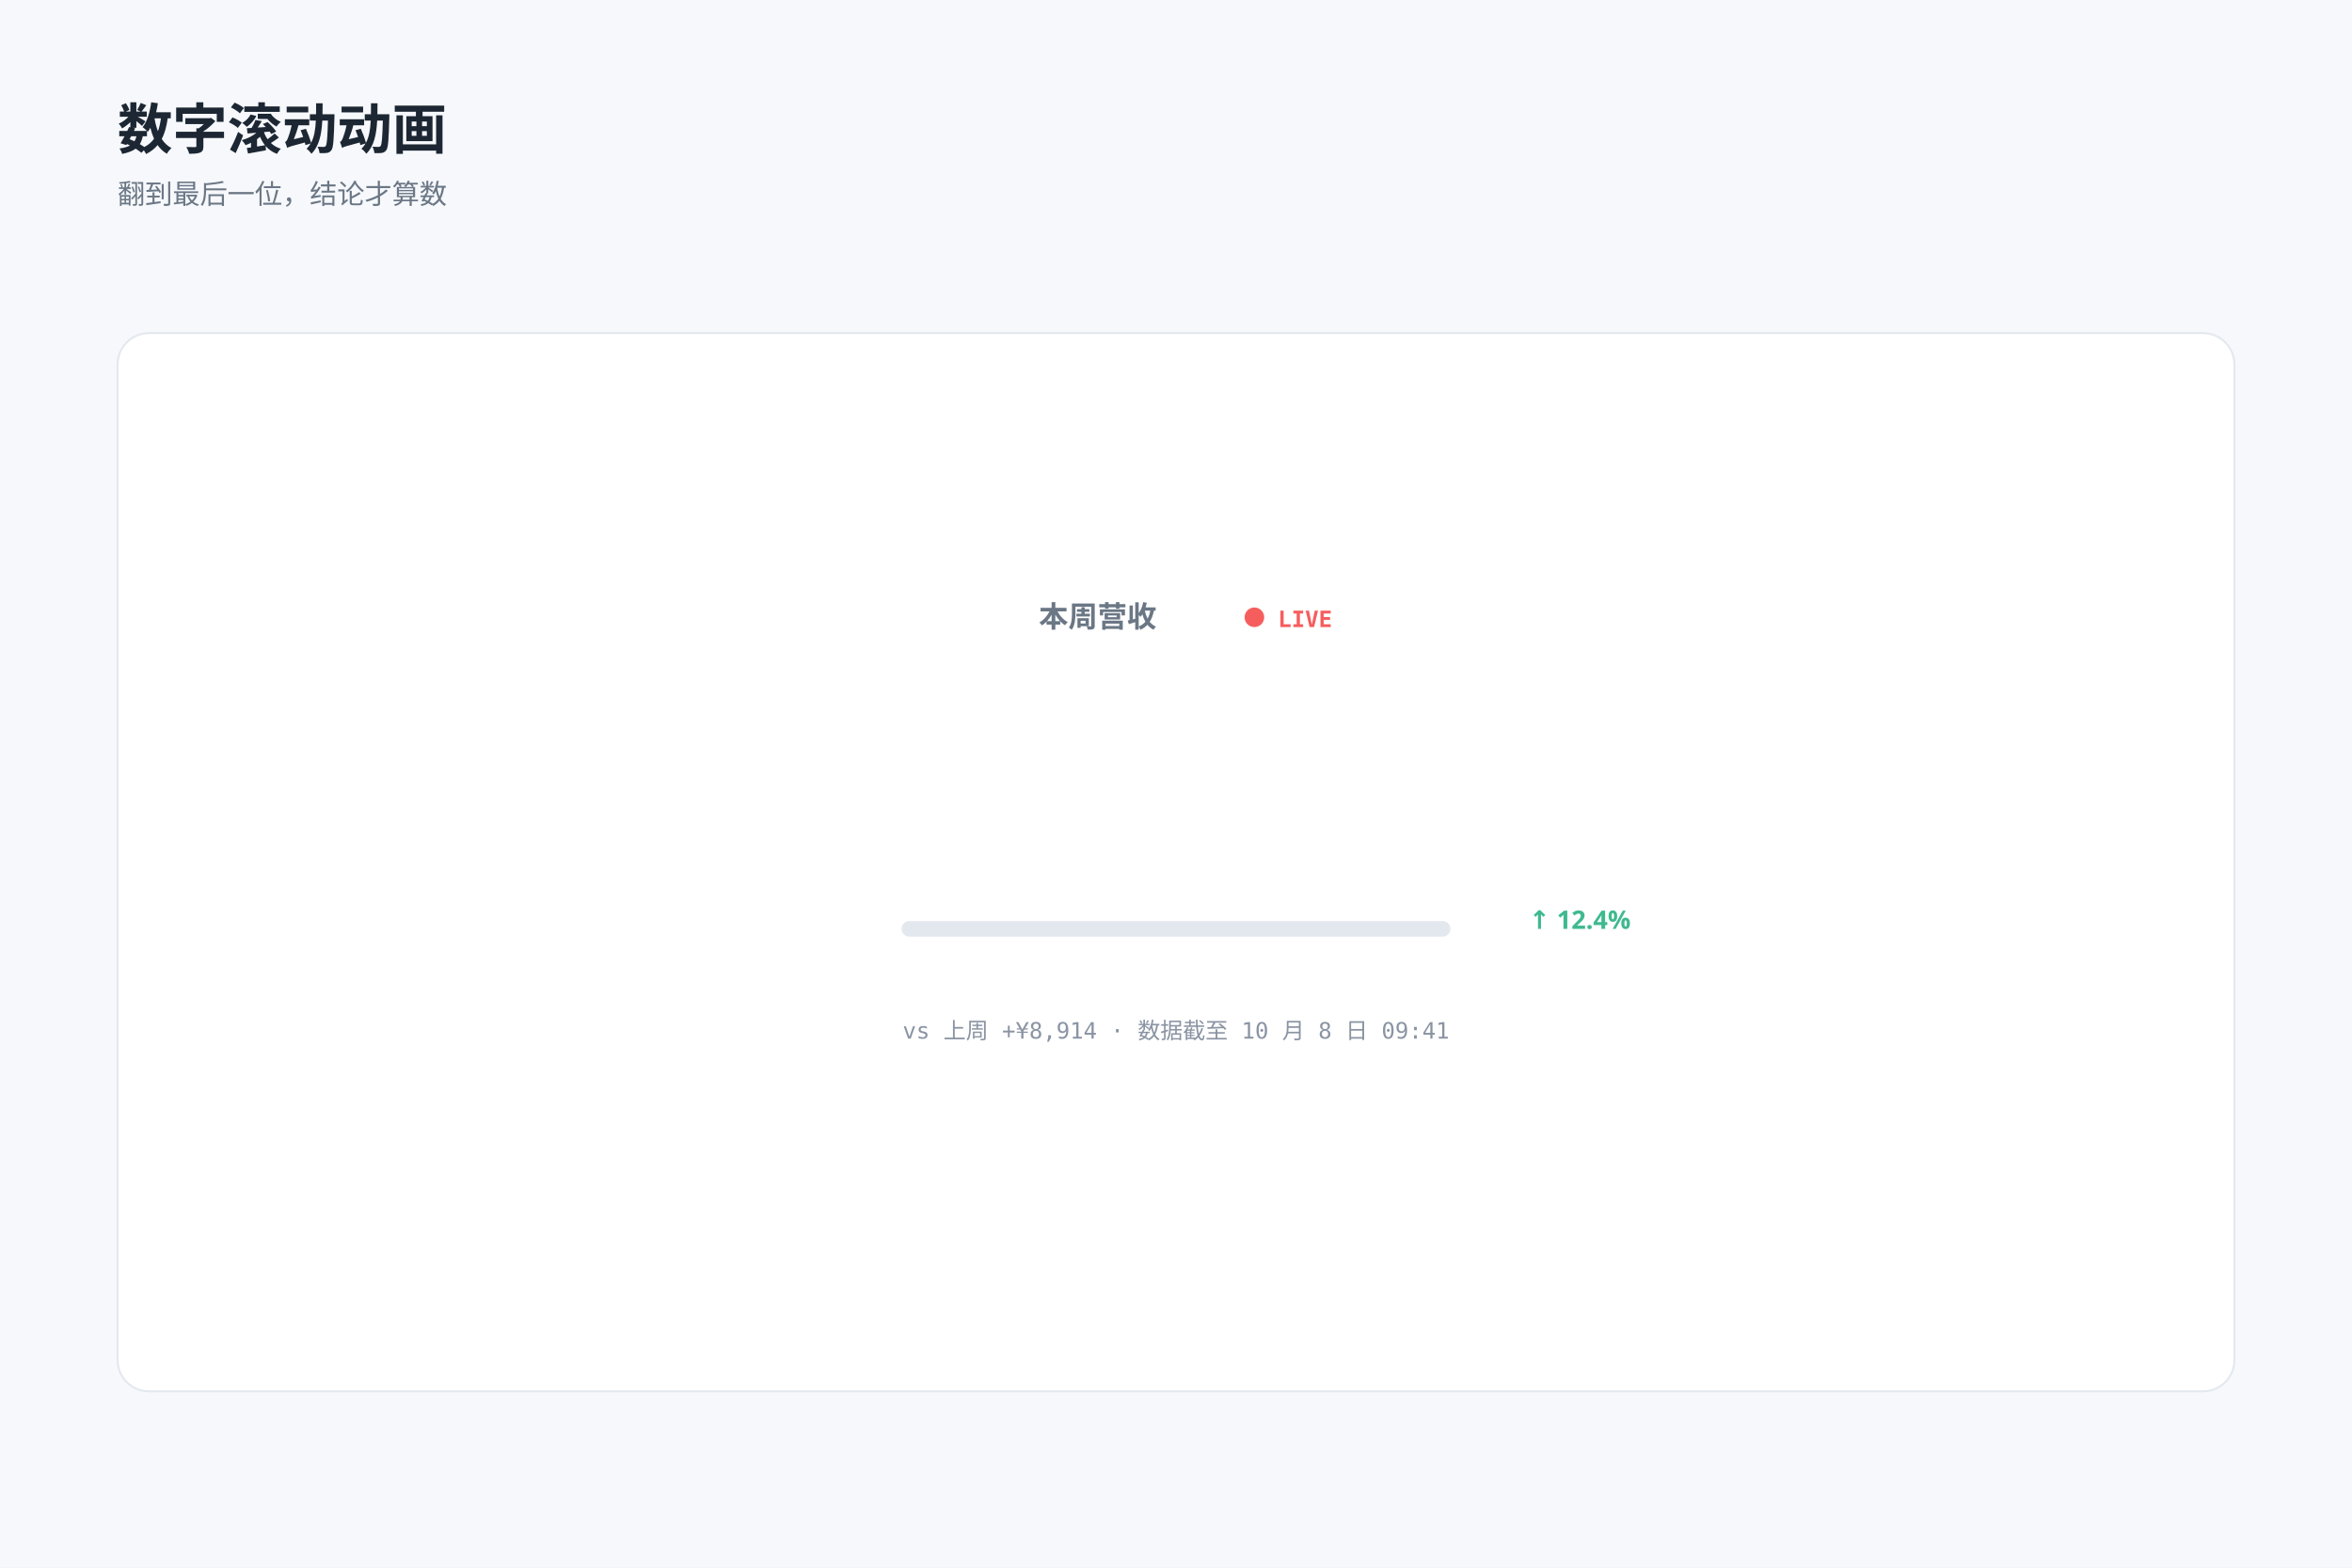
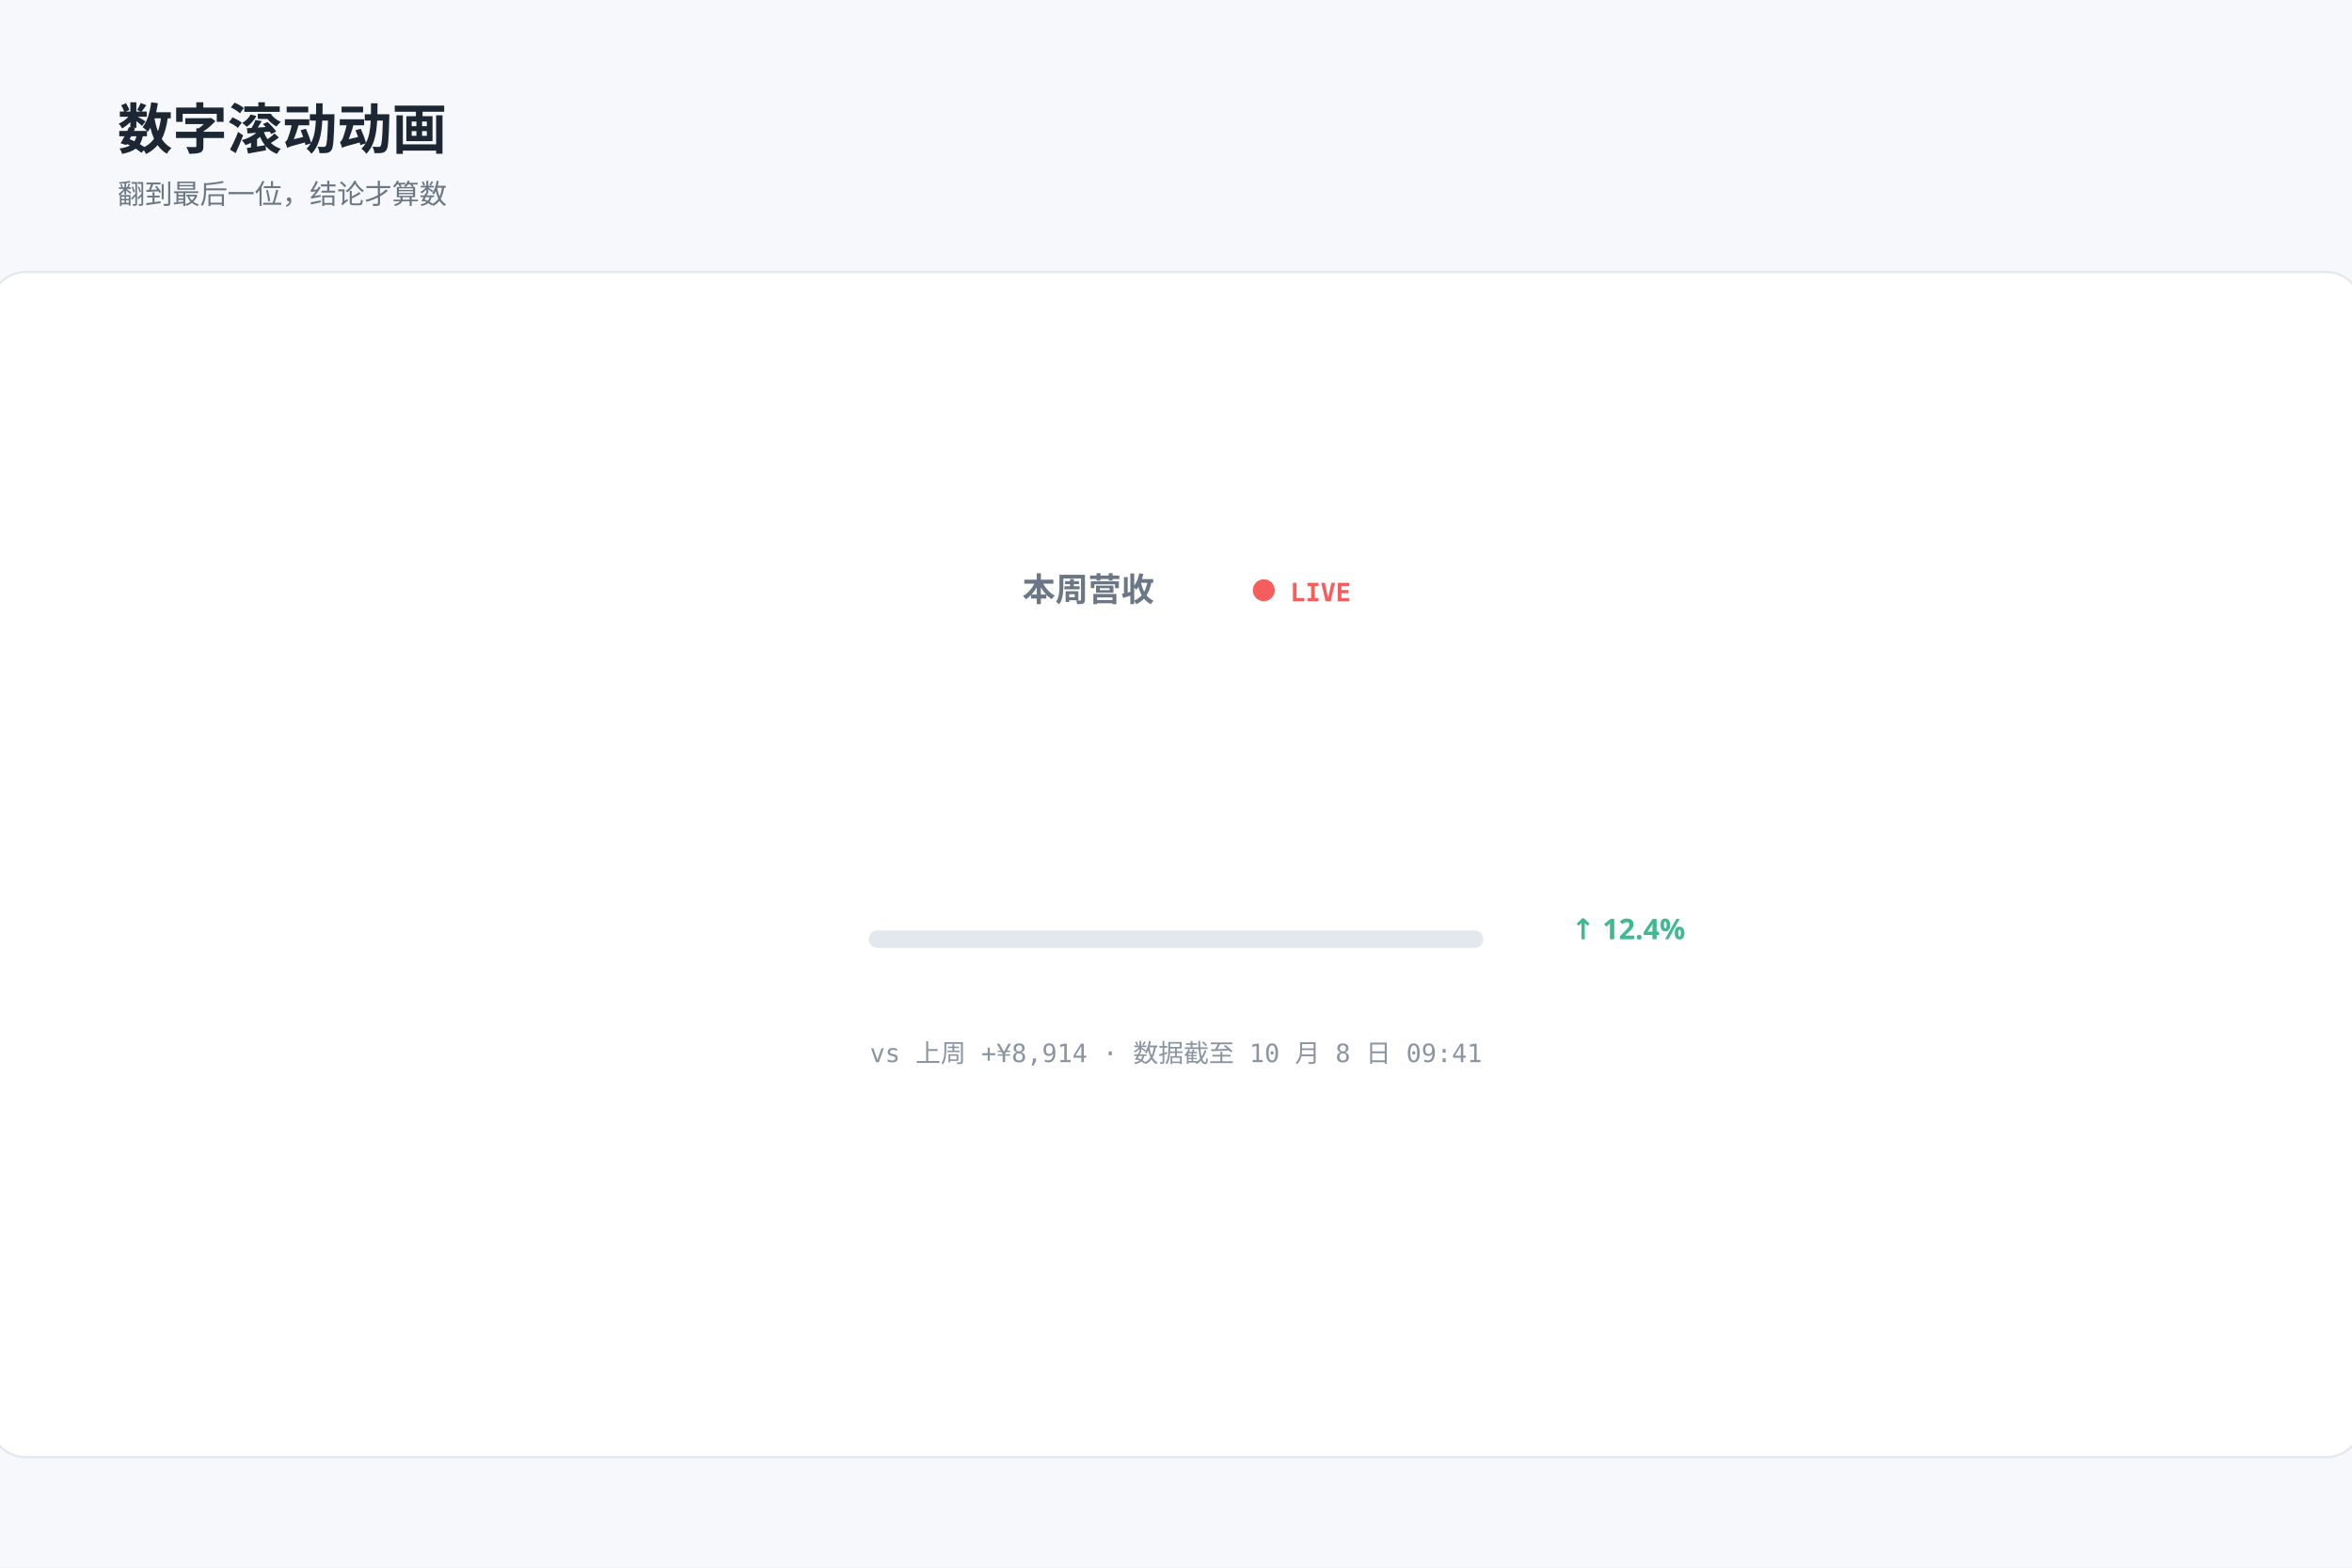
<svg xmlns="http://www.w3.org/2000/svg" width="1200" height="800" viewBox="0 0 1200 800" font-family="PingFang SC, Hiragino Sans GB, Microsoft YaHei, sans-serif">
  <rect width="1200" height="800" fill="#f6f8fb" />
  <text x="60" y="76" font-size="28" font-weight="700" fill="#1c2733">数字滚动动画</text>
  <text x="60" y="104" font-size="14" fill="#6b7785">翻到最后一位，结论才算数</text>
-   <g>
-     <rect x="60" y="170" width="1080" height="540" rx="16" fill="#ffffff" stroke="#e3e8ef" />
-     <text x="560" y="320" font-size="15" fill="#6b7785" text-anchor="middle" font-weight="600">本周营收</text>
-     <circle cx="640" cy="315" r="5" fill="#f65e5e">
-       <animate attributeName="opacity" values="1;0.15;1" dur="0.9s" repeatCount="indefinite" />
-     </circle>
-     <text x="652" y="320" font-size="11.5" fill="#f65e5e" text-anchor="start" font-weight="800" font-family="SFMono-Regular, Menlo, monospace">LIVE</text>
-     <text x="600" y="430" font-size="68" font-weight="800" fill="#1c2733" text-anchor="middle" opacity="0">
-       <animate attributeName="opacity" values="0;0;1;1;0;0" keyTimes="0;0.000;0.012;0.067;0.092;1" dur="6.5s" repeatCount="indefinite" />¥0</text>
-     <text x="600" y="430" font-size="68" font-weight="800" fill="#1c2733" text-anchor="middle" opacity="0">
-       <animate attributeName="opacity" values="0;0;1;1;0;0" keyTimes="0;0.067;0.079;0.134;0.159;1" dur="6.5s" repeatCount="indefinite" />¥8,914</text>
-     <text x="600" y="430" font-size="68" font-weight="800" fill="#1c2733" text-anchor="middle" opacity="0">
-       <animate attributeName="opacity" values="0;0;1;1;0;0" keyTimes="0;0.134;0.146;0.201;0.226;1" dur="6.5s" repeatCount="indefinite" />¥21,376</text>
-     <text x="600" y="430" font-size="68" font-weight="800" fill="#1c2733" text-anchor="middle" opacity="0">
-       <animate attributeName="opacity" values="0;0;1;1;0;0" keyTimes="0;0.201;0.213;0.269;0.294;1" dur="6.5s" repeatCount="indefinite" />¥35,402</text>
-     <text x="600" y="430" font-size="68" font-weight="800" fill="#1c2733" text-anchor="middle" opacity="0">
-       <animate attributeName="opacity" values="0;0;1;1;0;0" keyTimes="0;0.269;0.281;0.336;0.361;1" dur="6.5s" repeatCount="indefinite" />¥49,183</text>
-     <text x="600" y="430" font-size="68" font-weight="800" fill="#1c2733" text-anchor="middle" opacity="0">
-       <animate attributeName="opacity" values="0;0;1;1;0;0" keyTimes="0;0.336;0.348;0.403;0.428;1" dur="6.5s" repeatCount="indefinite" />¥61,027</text>
-     <text x="600" y="430" font-size="68" font-weight="800" fill="#1c2733" text-anchor="middle" opacity="0">
-       <animate attributeName="opacity" values="0;0;1;1;0;0" keyTimes="0;0.403;0.415;0.470;0.495;1" dur="6.5s" repeatCount="indefinite" />¥71,560</text>
-     <text x="600" y="430" font-size="68" font-weight="800" fill="#1c2733" text-anchor="middle" opacity="0">
-       <animate attributeName="opacity" values="0;0;1;1;0;0" keyTimes="0;0.470;0.482;0.537;0.562;1" dur="6.5s" repeatCount="indefinite" />¥79,488</text>
-     <text x="600" y="430" font-size="68" font-weight="800" fill="#1c2733" text-anchor="middle" opacity="0">
-       <animate attributeName="opacity" values="0;0;1;1;0;0" keyTimes="0;0.537;0.549;0.604;0.629;1" dur="6.5s" repeatCount="indefinite" />¥82,731</text>
-     <text x="600" y="430" font-size="68" font-weight="800" fill="#1c2733" text-anchor="middle" opacity="0">
-       <animate attributeName="opacity" values="0;0;1;1;0;0" keyTimes="0;0.604;0.616;0.671;0.696;1" dur="6.5s" repeatCount="indefinite" />¥83,904</text>
-     <text x="600" y="430" font-size="68" font-weight="800" fill="#4f8ef7" text-anchor="middle" opacity="0">
-       <animate attributeName="opacity" values="0;0;1;1;0;0" keyTimes="0;0.671;0.683;0.930;0.955;1" dur="6.5s" repeatCount="indefinite" />¥84,257</text>
-     <rect x="460" y="470" width="280" height="8" rx="4" fill="#e3e8ef" />
-     <rect x="460" y="470" width="0" height="8" rx="4" fill="#3fb98f">
-       <animate attributeName="width" values="0;0;280;280;0" keyTimes="0;0.03;0.738;0.93;1" dur="6.5s" repeatCount="indefinite" />
-     </rect>
-     <text x="780" y="474" font-size="13" fill="#3fb98f" text-anchor="start" font-weight="700">↑ 12.4%</text>
-     <text x="600" y="530" font-size="11.5" fill="#8a94a3" text-anchor="middle" font-family="SFMono-Regular, Menlo, monospace">vs 上周 +¥8,914 · 数据截至 10 月 8 日 09:41</text>
+   <g transform="translate(600,430) scale(1.12) translate(-600,-430)">
+     <g>
+       <rect x="60" y="170" width="1080" height="540" rx="16" fill="#ffffff" stroke="#e3e8ef" />
+       <text x="560" y="320" font-size="15" fill="#6b7785" text-anchor="middle" font-weight="600">本周营收</text>
+       <circle cx="640" cy="315" r="5" fill="#f65e5e">
+         <animate attributeName="opacity" values="1;0.15;1" dur="0.9s" repeatCount="indefinite" />
+       </circle>
+       <text x="652" y="320" font-size="11.5" fill="#f65e5e" text-anchor="start" font-weight="800" font-family="SFMono-Regular, Menlo, monospace">LIVE</text>
+       <text x="600" y="430" font-size="68" font-weight="800" fill="#1c2733" text-anchor="middle" opacity="0">
+         <animate attributeName="opacity" values="0;0;1;1;0;0" keyTimes="0;0.000;0.012;0.067;0.092;1" dur="6.5s" repeatCount="indefinite" />¥0</text>
+       <text x="600" y="430" font-size="68" font-weight="800" fill="#1c2733" text-anchor="middle" opacity="0">
+         <animate attributeName="opacity" values="0;0;1;1;0;0" keyTimes="0;0.067;0.079;0.134;0.159;1" dur="6.5s" repeatCount="indefinite" />¥8,914</text>
+       <text x="600" y="430" font-size="68" font-weight="800" fill="#1c2733" text-anchor="middle" opacity="0">
+         <animate attributeName="opacity" values="0;0;1;1;0;0" keyTimes="0;0.134;0.146;0.201;0.226;1" dur="6.5s" repeatCount="indefinite" />¥21,376</text>
+       <text x="600" y="430" font-size="68" font-weight="800" fill="#1c2733" text-anchor="middle" opacity="0">
+         <animate attributeName="opacity" values="0;0;1;1;0;0" keyTimes="0;0.201;0.213;0.269;0.294;1" dur="6.5s" repeatCount="indefinite" />¥35,402</text>
+       <text x="600" y="430" font-size="68" font-weight="800" fill="#1c2733" text-anchor="middle" opacity="0">
+         <animate attributeName="opacity" values="0;0;1;1;0;0" keyTimes="0;0.269;0.281;0.336;0.361;1" dur="6.5s" repeatCount="indefinite" />¥49,183</text>
+       <text x="600" y="430" font-size="68" font-weight="800" fill="#1c2733" text-anchor="middle" opacity="0">
+         <animate attributeName="opacity" values="0;0;1;1;0;0" keyTimes="0;0.336;0.348;0.403;0.428;1" dur="6.5s" repeatCount="indefinite" />¥61,027</text>
+       <text x="600" y="430" font-size="68" font-weight="800" fill="#1c2733" text-anchor="middle" opacity="0">
+         <animate attributeName="opacity" values="0;0;1;1;0;0" keyTimes="0;0.403;0.415;0.470;0.495;1" dur="6.5s" repeatCount="indefinite" />¥71,560</text>
+       <text x="600" y="430" font-size="68" font-weight="800" fill="#1c2733" text-anchor="middle" opacity="0">
+         <animate attributeName="opacity" values="0;0;1;1;0;0" keyTimes="0;0.470;0.482;0.537;0.562;1" dur="6.5s" repeatCount="indefinite" />¥79,488</text>
+       <text x="600" y="430" font-size="68" font-weight="800" fill="#1c2733" text-anchor="middle" opacity="0">
+         <animate attributeName="opacity" values="0;0;1;1;0;0" keyTimes="0;0.537;0.549;0.604;0.629;1" dur="6.5s" repeatCount="indefinite" />¥82,731</text>
+       <text x="600" y="430" font-size="68" font-weight="800" fill="#1c2733" text-anchor="middle" opacity="0">
+         <animate attributeName="opacity" values="0;0;1;1;0;0" keyTimes="0;0.604;0.616;0.671;0.696;1" dur="6.5s" repeatCount="indefinite" />¥83,904</text>
+       <text x="600" y="430" font-size="68" font-weight="800" fill="#4f8ef7" text-anchor="middle" opacity="0">
+         <animate attributeName="opacity" values="0;0;1;1;0;0" keyTimes="0;0.671;0.683;0.930;0.955;1" dur="6.5s" repeatCount="indefinite" />¥84,257</text>
+       <rect x="460" y="470" width="280" height="8" rx="4" fill="#e3e8ef" />
+       <rect x="460" y="470" width="0" height="8" rx="4" fill="#3fb98f">
+         <animate attributeName="width" values="0;0;280;280;0" keyTimes="0;0.03;0.738;0.93;1" dur="6.5s" repeatCount="indefinite" />
+       </rect>
+       <text x="780" y="474" font-size="13" fill="#3fb98f" text-anchor="start" font-weight="700">↑ 12.4%</text>
+       <text x="600" y="530" font-size="11.5" fill="#8a94a3" text-anchor="middle" font-family="SFMono-Regular, Menlo, monospace">vs 上周 +¥8,914 · 数据截至 10 月 8 日 09:41</text>
+     </g>
  </g>
</svg>
